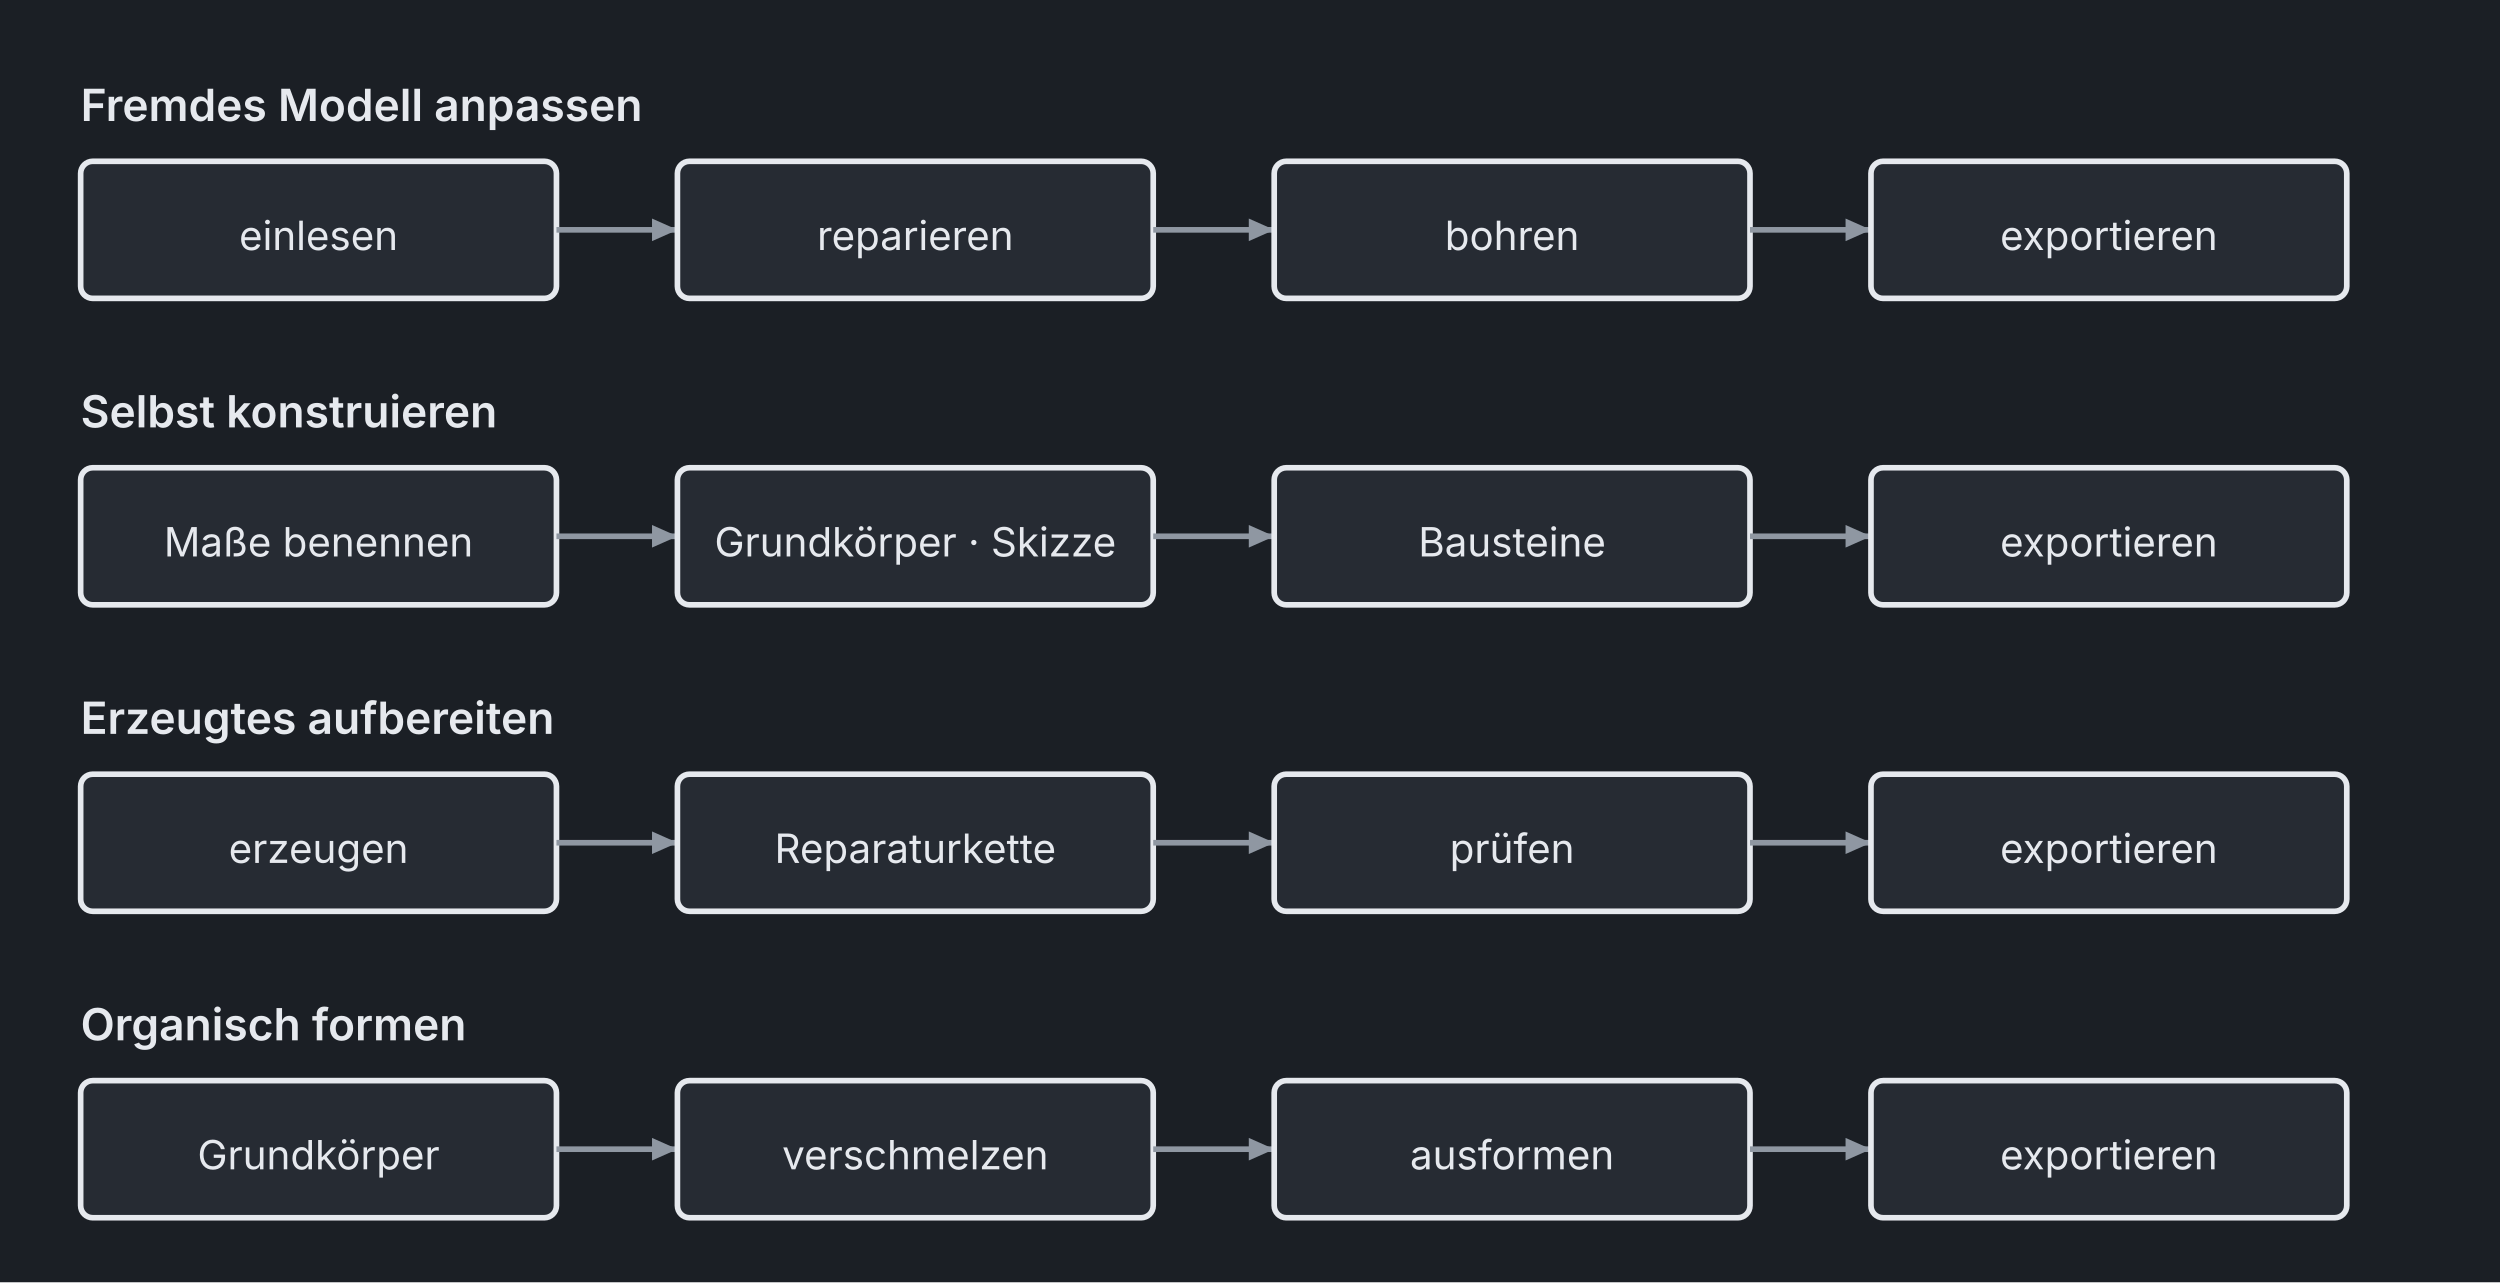
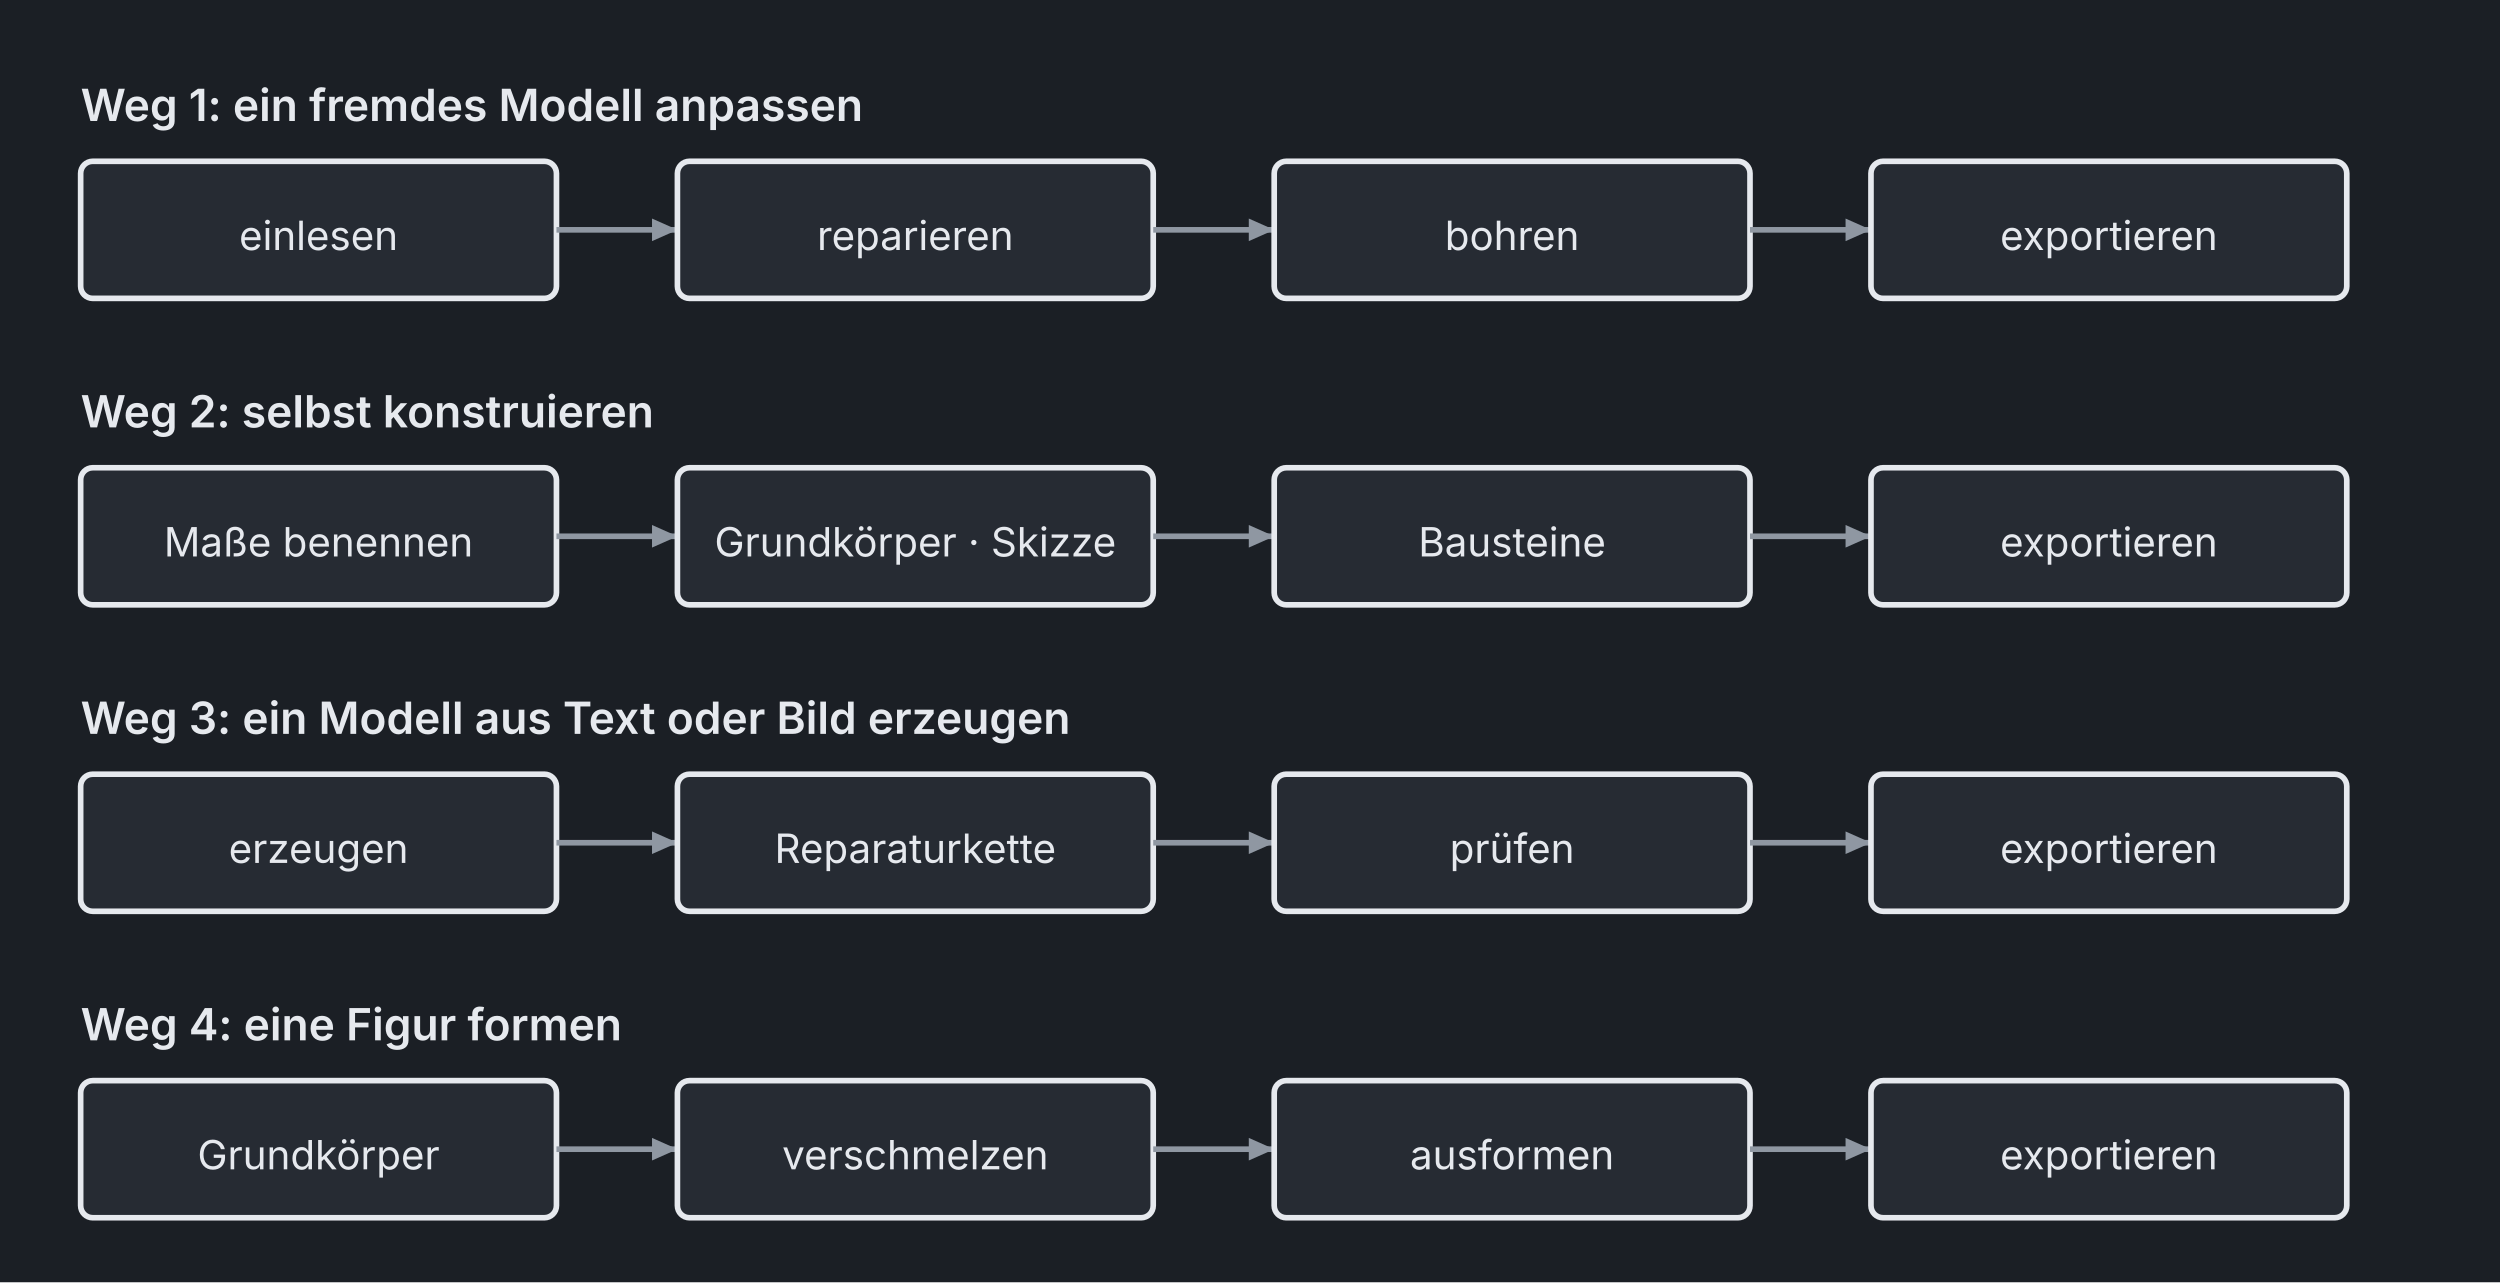
<svg xmlns="http://www.w3.org/2000/svg" viewBox="0 0 620 318" width="620" height="318">
  <defs>
    <marker id="arrow8f97a2" viewBox="0 0 10 10" refX="9" refY="5" markerWidth="5" markerHeight="5" orient="auto-start-reverse">
      <path d="M 0 1 L 9 5 L 0 9 z" fill="#8f97a2" />
    </marker>
  </defs>
  <rect x="0" y="0" width="620" height="318" fill="#1b1f25" />
-   <text x="20" y="30" fill="#e6e9ee" font-size="11" font-family="system-ui, -apple-system, Segoe UI, sans-serif" text-anchor="start" font-weight="600">Fremdes Modell anpassen</text>
+   <text x="20" y="30" fill="#e6e9ee" font-size="11" font-family="system-ui, -apple-system, Segoe UI, sans-serif" text-anchor="start" font-weight="600">Weg 1: ein fremdes Modell anpassen</text>
  <rect x="20" y="40" width="118" height="34" rx="3" fill="#262b33" stroke="#e6e9ee" stroke-width="1.4" />
  <text x="79" y="62" fill="#e6e9ee" font-size="10" font-family="system-ui, -apple-system, Segoe UI, sans-serif" text-anchor="middle">einlesen</text>
  <line x1="138" y1="57" x2="168" y2="57" stroke="#8f97a2" stroke-width="1.4" marker-end="url(#arrow8f97a2)" />
  <rect x="168" y="40" width="118" height="34" rx="3" fill="#262b33" stroke="#e6e9ee" stroke-width="1.4" />
  <text x="227" y="62" fill="#e6e9ee" font-size="10" font-family="system-ui, -apple-system, Segoe UI, sans-serif" text-anchor="middle">reparieren</text>
  <line x1="286" y1="57" x2="316" y2="57" stroke="#8f97a2" stroke-width="1.4" marker-end="url(#arrow8f97a2)" />
  <rect x="316" y="40" width="118" height="34" rx="3" fill="#262b33" stroke="#e6e9ee" stroke-width="1.4" />
  <text x="375" y="62" fill="#e6e9ee" font-size="10" font-family="system-ui, -apple-system, Segoe UI, sans-serif" text-anchor="middle">bohren</text>
  <line x1="434" y1="57" x2="464" y2="57" stroke="#8f97a2" stroke-width="1.4" marker-end="url(#arrow8f97a2)" />
  <rect x="464" y="40" width="118" height="34" rx="3" fill="#262b33" stroke="#e6e9ee" stroke-width="1.4" />
  <text x="523" y="62" fill="#e6e9ee" font-size="10" font-family="system-ui, -apple-system, Segoe UI, sans-serif" text-anchor="middle">exportieren</text>
-   <text x="20" y="106" fill="#e6e9ee" font-size="11" font-family="system-ui, -apple-system, Segoe UI, sans-serif" text-anchor="start" font-weight="600">Selbst konstruieren</text>
+   <text x="20" y="106" fill="#e6e9ee" font-size="11" font-family="system-ui, -apple-system, Segoe UI, sans-serif" text-anchor="start" font-weight="600">Weg 2: selbst konstruieren</text>
  <rect x="20" y="116" width="118" height="34" rx="3" fill="#262b33" stroke="#e6e9ee" stroke-width="1.4" />
  <text x="79" y="138" fill="#e6e9ee" font-size="10" font-family="system-ui, -apple-system, Segoe UI, sans-serif" text-anchor="middle">Maße benennen</text>
  <line x1="138" y1="133" x2="168" y2="133" stroke="#8f97a2" stroke-width="1.4" marker-end="url(#arrow8f97a2)" />
  <rect x="168" y="116" width="118" height="34" rx="3" fill="#262b33" stroke="#e6e9ee" stroke-width="1.4" />
  <text x="227" y="138" fill="#e6e9ee" font-size="10" font-family="system-ui, -apple-system, Segoe UI, sans-serif" text-anchor="middle">Grundkörper · Skizze</text>
  <line x1="286" y1="133" x2="316" y2="133" stroke="#8f97a2" stroke-width="1.4" marker-end="url(#arrow8f97a2)" />
  <rect x="316" y="116" width="118" height="34" rx="3" fill="#262b33" stroke="#e6e9ee" stroke-width="1.4" />
  <text x="375" y="138" fill="#e6e9ee" font-size="10" font-family="system-ui, -apple-system, Segoe UI, sans-serif" text-anchor="middle">Bausteine</text>
  <line x1="434" y1="133" x2="464" y2="133" stroke="#8f97a2" stroke-width="1.4" marker-end="url(#arrow8f97a2)" />
  <rect x="464" y="116" width="118" height="34" rx="3" fill="#262b33" stroke="#e6e9ee" stroke-width="1.4" />
  <text x="523" y="138" fill="#e6e9ee" font-size="10" font-family="system-ui, -apple-system, Segoe UI, sans-serif" text-anchor="middle">exportieren</text>
-   <text x="20" y="182" fill="#e6e9ee" font-size="11" font-family="system-ui, -apple-system, Segoe UI, sans-serif" text-anchor="start" font-weight="600">Erzeugtes aufbereiten</text>
+   <text x="20" y="182" fill="#e6e9ee" font-size="11" font-family="system-ui, -apple-system, Segoe UI, sans-serif" text-anchor="start" font-weight="600">Weg 3: ein Modell aus Text oder Bild erzeugen</text>
  <rect x="20" y="192" width="118" height="34" rx="3" fill="#262b33" stroke="#e6e9ee" stroke-width="1.4" />
  <text x="79" y="214" fill="#e6e9ee" font-size="10" font-family="system-ui, -apple-system, Segoe UI, sans-serif" text-anchor="middle">erzeugen</text>
  <line x1="138" y1="209" x2="168" y2="209" stroke="#8f97a2" stroke-width="1.4" marker-end="url(#arrow8f97a2)" />
  <rect x="168" y="192" width="118" height="34" rx="3" fill="#262b33" stroke="#e6e9ee" stroke-width="1.4" />
  <text x="227" y="214" fill="#e6e9ee" font-size="10" font-family="system-ui, -apple-system, Segoe UI, sans-serif" text-anchor="middle">Reparaturkette</text>
  <line x1="286" y1="209" x2="316" y2="209" stroke="#8f97a2" stroke-width="1.4" marker-end="url(#arrow8f97a2)" />
  <rect x="316" y="192" width="118" height="34" rx="3" fill="#262b33" stroke="#e6e9ee" stroke-width="1.4" />
  <text x="375" y="214" fill="#e6e9ee" font-size="10" font-family="system-ui, -apple-system, Segoe UI, sans-serif" text-anchor="middle">prüfen</text>
  <line x1="434" y1="209" x2="464" y2="209" stroke="#8f97a2" stroke-width="1.4" marker-end="url(#arrow8f97a2)" />
  <rect x="464" y="192" width="118" height="34" rx="3" fill="#262b33" stroke="#e6e9ee" stroke-width="1.4" />
  <text x="523" y="214" fill="#e6e9ee" font-size="10" font-family="system-ui, -apple-system, Segoe UI, sans-serif" text-anchor="middle">exportieren</text>
-   <text x="20" y="258" fill="#e6e9ee" font-size="11" font-family="system-ui, -apple-system, Segoe UI, sans-serif" text-anchor="start" font-weight="600">Organisch formen</text>
+   <text x="20" y="258" fill="#e6e9ee" font-size="11" font-family="system-ui, -apple-system, Segoe UI, sans-serif" text-anchor="start" font-weight="600">Weg 4: eine Figur formen</text>
  <rect x="20" y="268" width="118" height="34" rx="3" fill="#262b33" stroke="#e6e9ee" stroke-width="1.4" />
  <text x="79" y="290" fill="#e6e9ee" font-size="10" font-family="system-ui, -apple-system, Segoe UI, sans-serif" text-anchor="middle">Grundkörper</text>
  <line x1="138" y1="285" x2="168" y2="285" stroke="#8f97a2" stroke-width="1.4" marker-end="url(#arrow8f97a2)" />
  <rect x="168" y="268" width="118" height="34" rx="3" fill="#262b33" stroke="#e6e9ee" stroke-width="1.4" />
  <text x="227" y="290" fill="#e6e9ee" font-size="10" font-family="system-ui, -apple-system, Segoe UI, sans-serif" text-anchor="middle">verschmelzen</text>
  <line x1="286" y1="285" x2="316" y2="285" stroke="#8f97a2" stroke-width="1.4" marker-end="url(#arrow8f97a2)" />
  <rect x="316" y="268" width="118" height="34" rx="3" fill="#262b33" stroke="#e6e9ee" stroke-width="1.4" />
  <text x="375" y="290" fill="#e6e9ee" font-size="10" font-family="system-ui, -apple-system, Segoe UI, sans-serif" text-anchor="middle">ausformen</text>
  <line x1="434" y1="285" x2="464" y2="285" stroke="#8f97a2" stroke-width="1.4" marker-end="url(#arrow8f97a2)" />
  <rect x="464" y="268" width="118" height="34" rx="3" fill="#262b33" stroke="#e6e9ee" stroke-width="1.4" />
  <text x="523" y="290" fill="#e6e9ee" font-size="10" font-family="system-ui, -apple-system, Segoe UI, sans-serif" text-anchor="middle">exportieren</text>
</svg>
